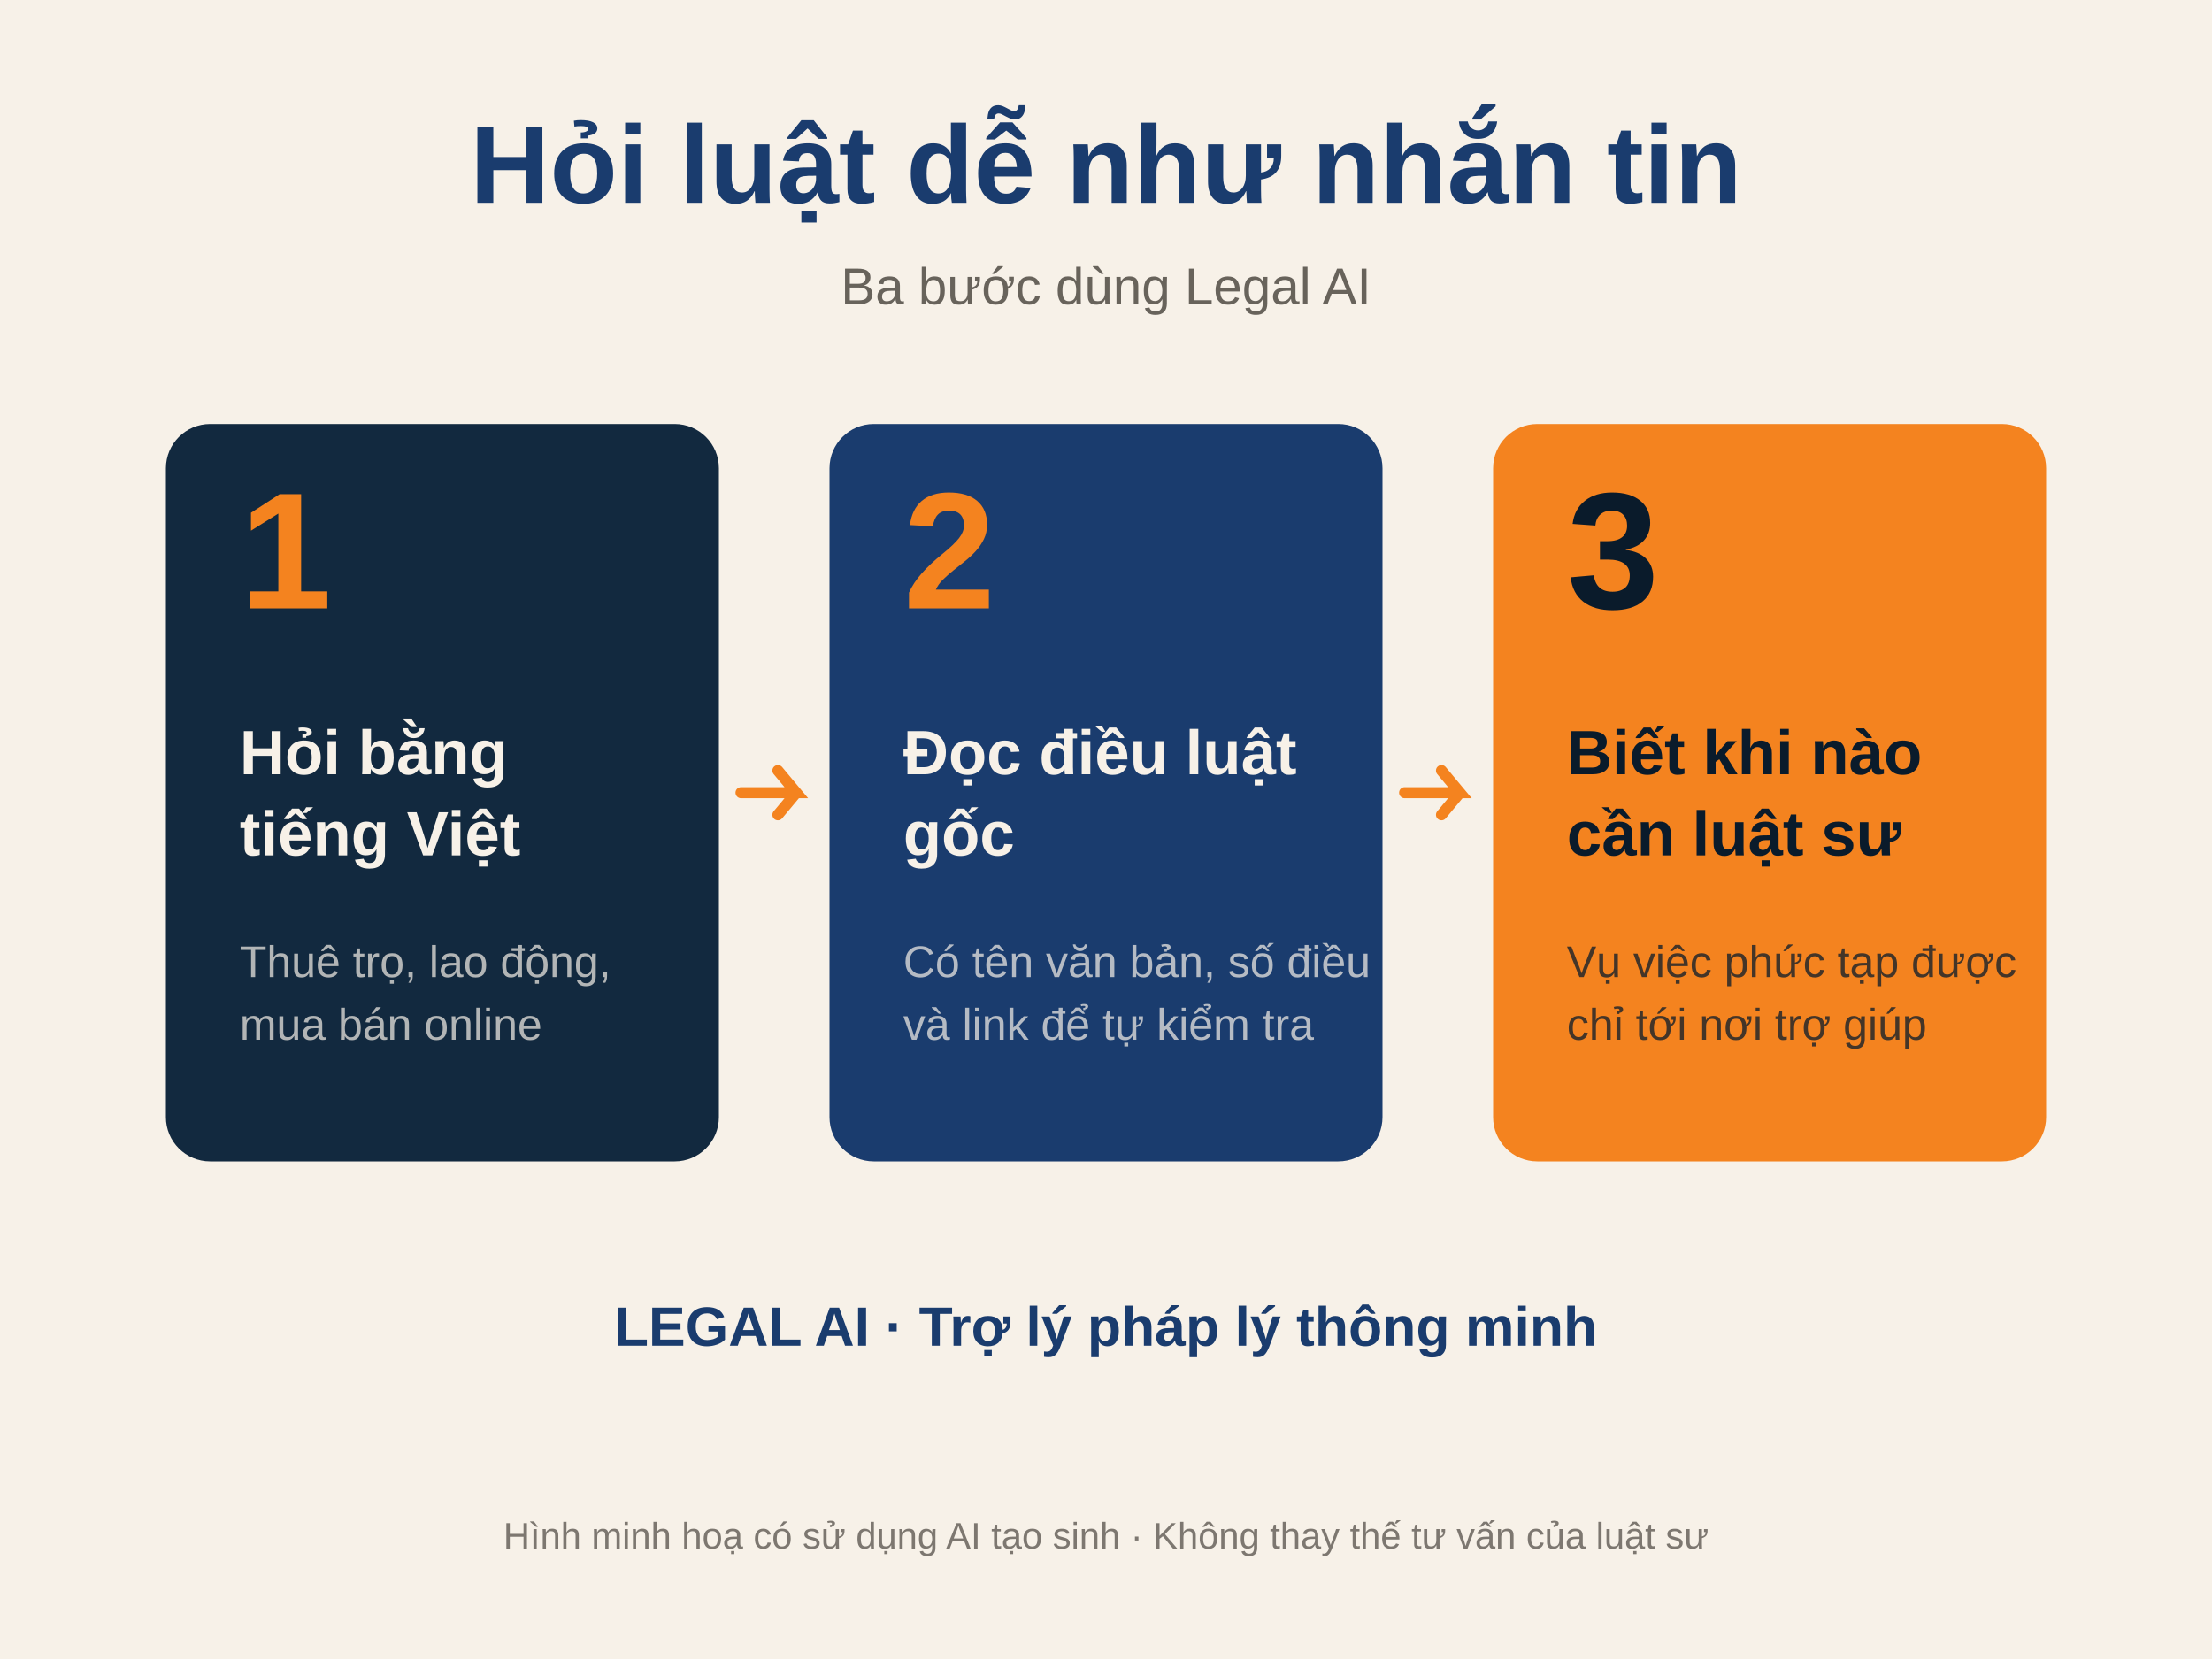
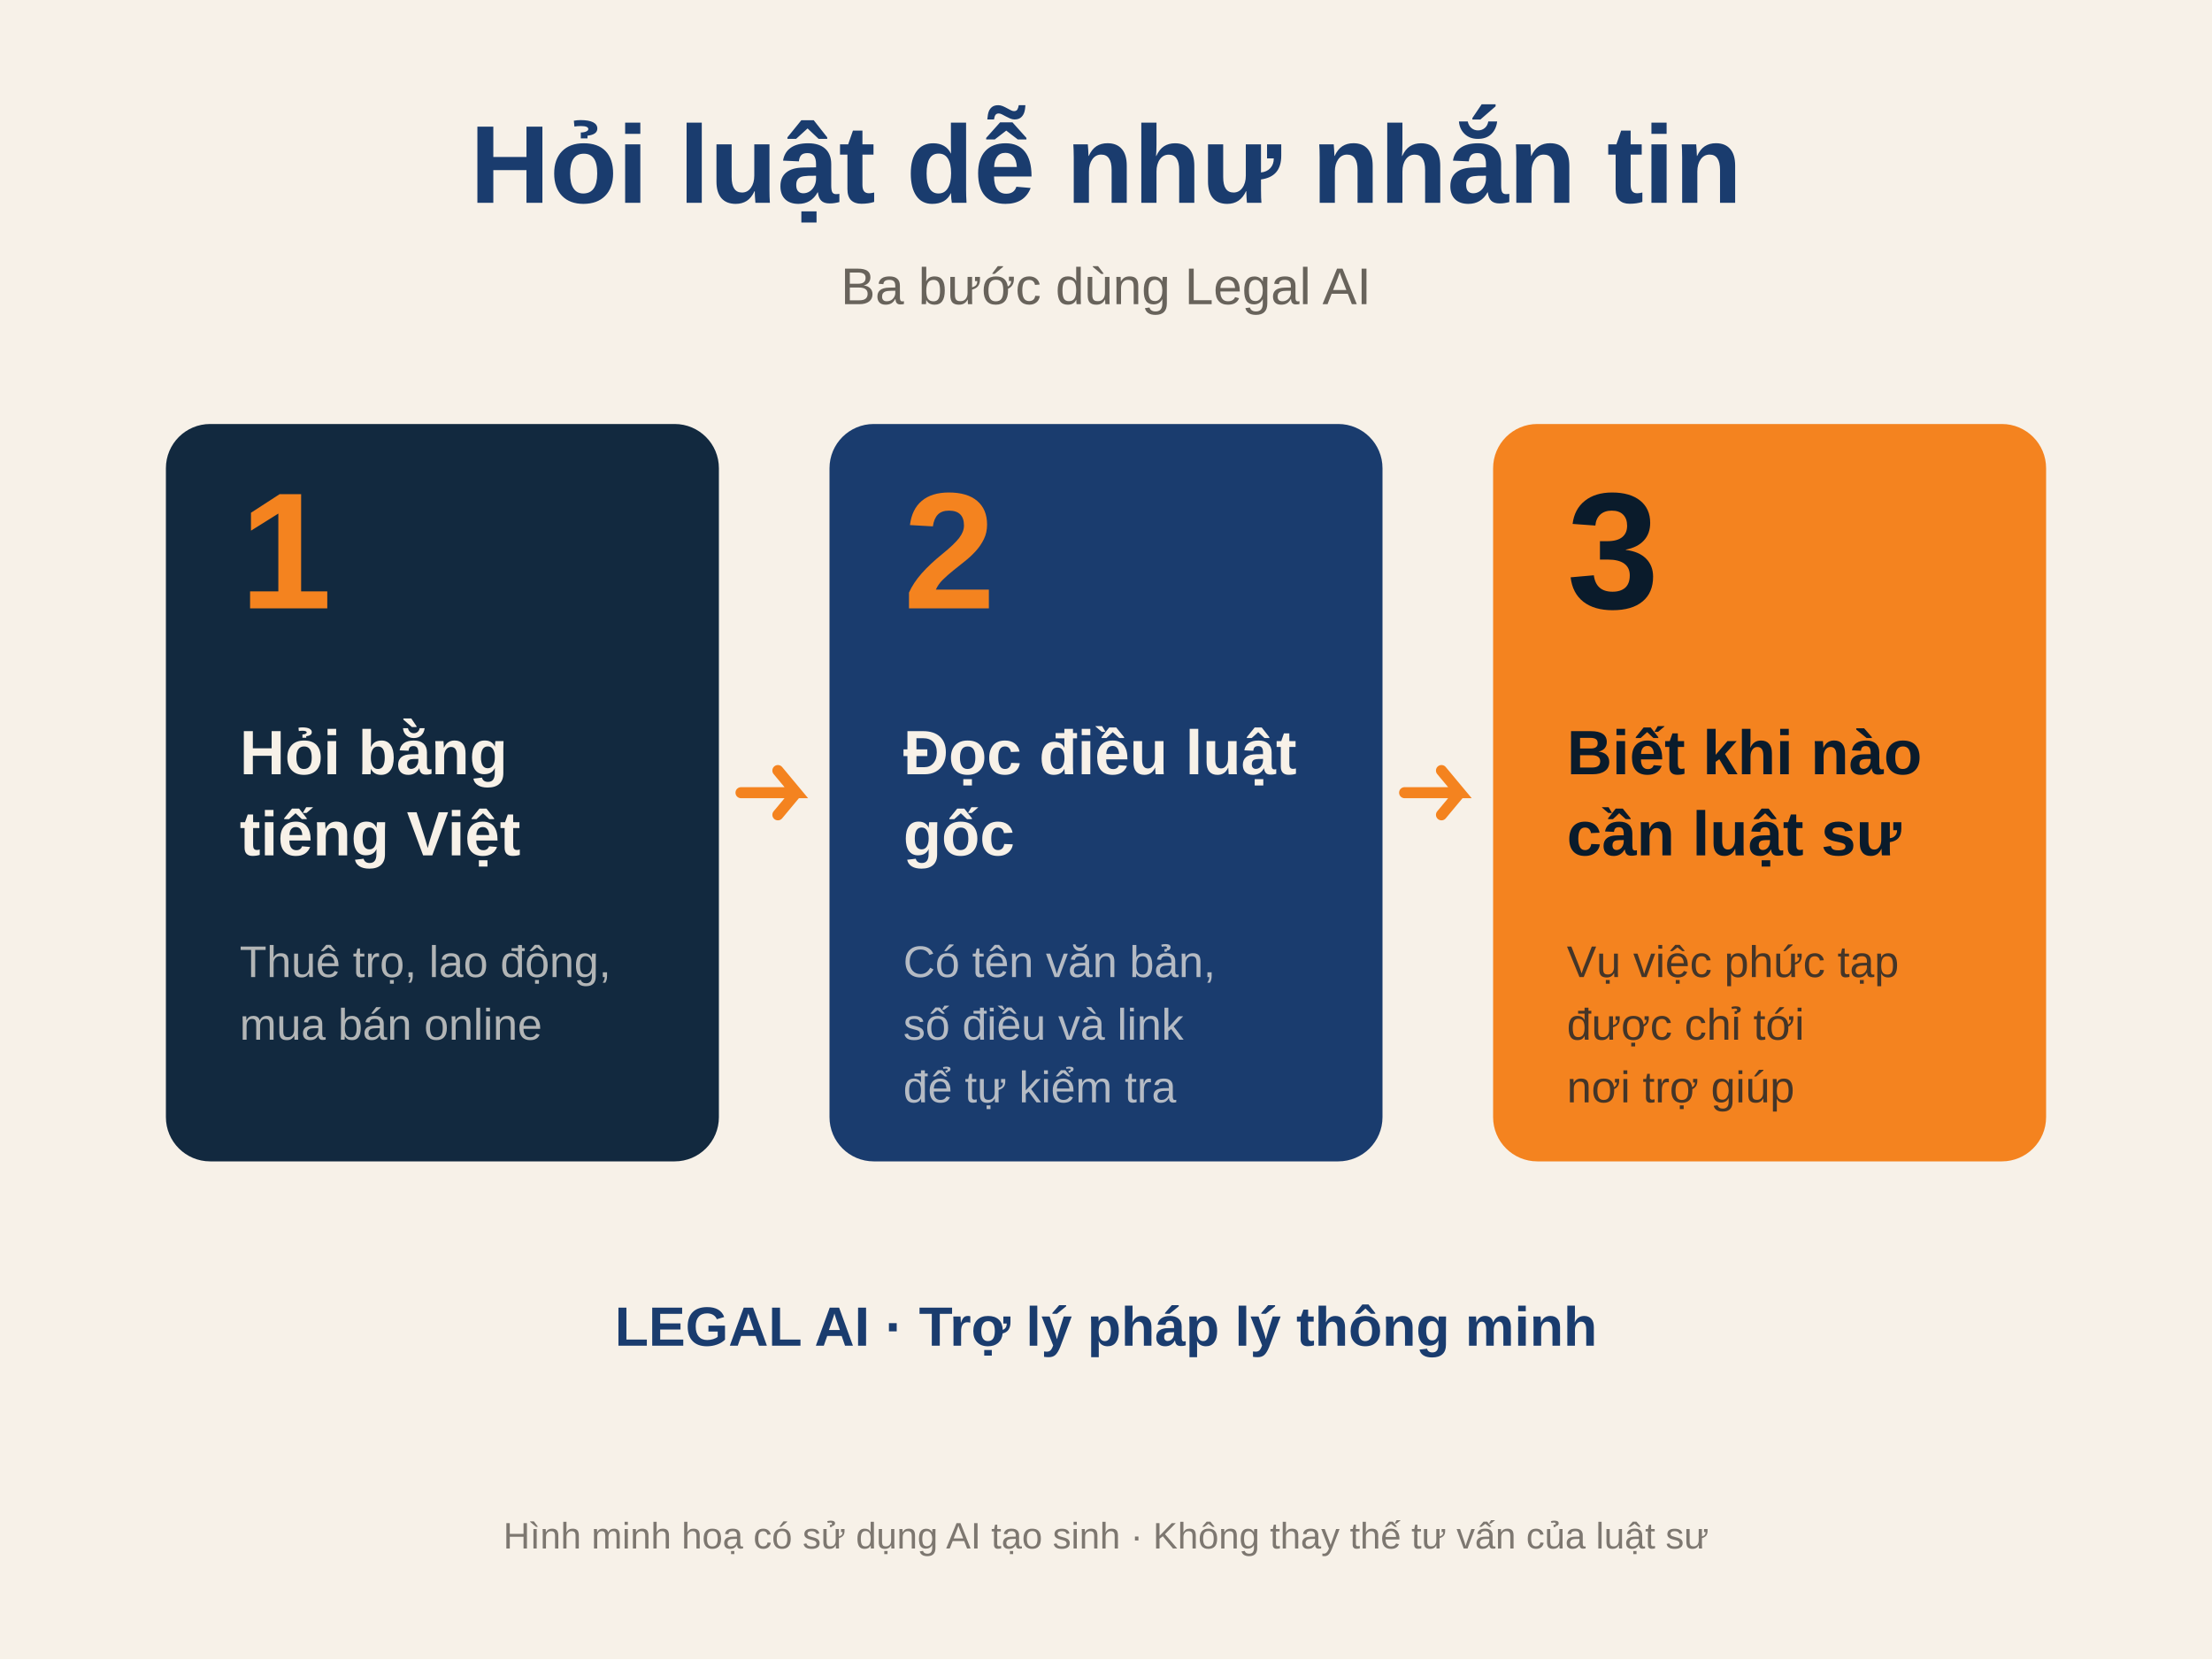
<svg xmlns="http://www.w3.org/2000/svg" viewBox="0 0 1200 900" font-family="Segoe UI,Arial,sans-serif">
  <rect width="1200" height="900" fill="#F7F1E8" />
  <text x="600" y="110" font-size="60" font-weight="800" fill="#1A3C6E" text-anchor="middle">Hỏi luật dễ như nhắn tin</text>
  <text x="600" y="165" font-size="28" fill="#2B2620" opacity=".7" text-anchor="middle">Ba bước dùng Legal AI</text>
  <g transform="translate(90 230)">
    <rect width="300" height="400" rx="24" fill="#12293F" />
    <text x="40" y="100" font-size="90" font-weight="800" fill="#F4831F">1</text>
    <text font-size="34" font-weight="700" fill="#F7F1E8">
      <tspan x="40" y="190">Hỏi bằng</tspan>
      <tspan x="40" y="234">tiếng Việt</tspan>
    </text>
    <text font-size="24" fill="#F7F1E8" opacity=".7">
      <tspan x="40" y="300">Thuê trọ, lao động,</tspan>
      <tspan x="40" y="334">mua bán online</tspan>
    </text>
  </g>
  <g transform="translate(450 230)">
    <rect width="300" height="400" rx="24" fill="#1A3C6E" />
    <text x="40" y="100" font-size="90" font-weight="800" fill="#F4831F">2</text>
    <text font-size="34" font-weight="700" fill="#F7F1E8">
      <tspan x="40" y="190">Đọc điều luật</tspan>
      <tspan x="40" y="234">gốc</tspan>
    </text>
    <text font-size="24" fill="#F7F1E8" opacity=".7">
-       <tspan x="40" y="300">Có tên văn bản, số điều</tspan>
-       <tspan x="40" y="334">và link để tự kiểm tra</tspan>
+       <tspan x="40" y="300">Có tên văn bản,</tspan>
+       <tspan x="40" y="334">số điều và link</tspan>
+       <tspan x="40" y="368">để tự kiểm tra</tspan>
    </text>
  </g>
  <g transform="translate(810 230)">
    <rect width="300" height="400" rx="24" fill="#F4831F" />
    <text x="40" y="100" font-size="90" font-weight="800" fill="#0A1B2B">3</text>
    <text font-size="34" font-weight="700" fill="#0A1B2B">
      <tspan x="40" y="190">Biết khi nào</tspan>
      <tspan x="40" y="234">cần luật sư</tspan>
    </text>
    <text font-size="24" fill="#0A1B2B" opacity=".75">
-       <tspan x="40" y="300">Vụ việc phức tạp được</tspan>
-       <tspan x="40" y="334">chỉ tới nơi trợ giúp</tspan>
+       <tspan x="40" y="300">Vụ việc phức tạp</tspan>
+       <tspan x="40" y="334">được chỉ tới</tspan>
+       <tspan x="40" y="368">nơi trợ giúp</tspan>
    </text>
  </g>
  <g fill="#F4831F">
    <path d="M402 430 l30 0 l-10 -12 M432 430 l-10 12" stroke="#F4831F" stroke-width="6" fill="none" stroke-linecap="round" />
    <path d="M762 430 l30 0 l-10 -12 M792 430 l-10 12" stroke="#F4831F" stroke-width="6" fill="none" stroke-linecap="round" />
  </g>
  <text x="600" y="730" font-size="30" font-weight="800" fill="#1A3C6E" text-anchor="middle">LEGAL AI · Trợ lý pháp lý thông minh</text>
  <text x="600" y="840" font-size="20" fill="#2B2620" opacity=".6" text-anchor="middle">Hình minh hoạ có sử dụng AI tạo sinh · Không thay thế tư vấn của luật sư</text>
</svg>
